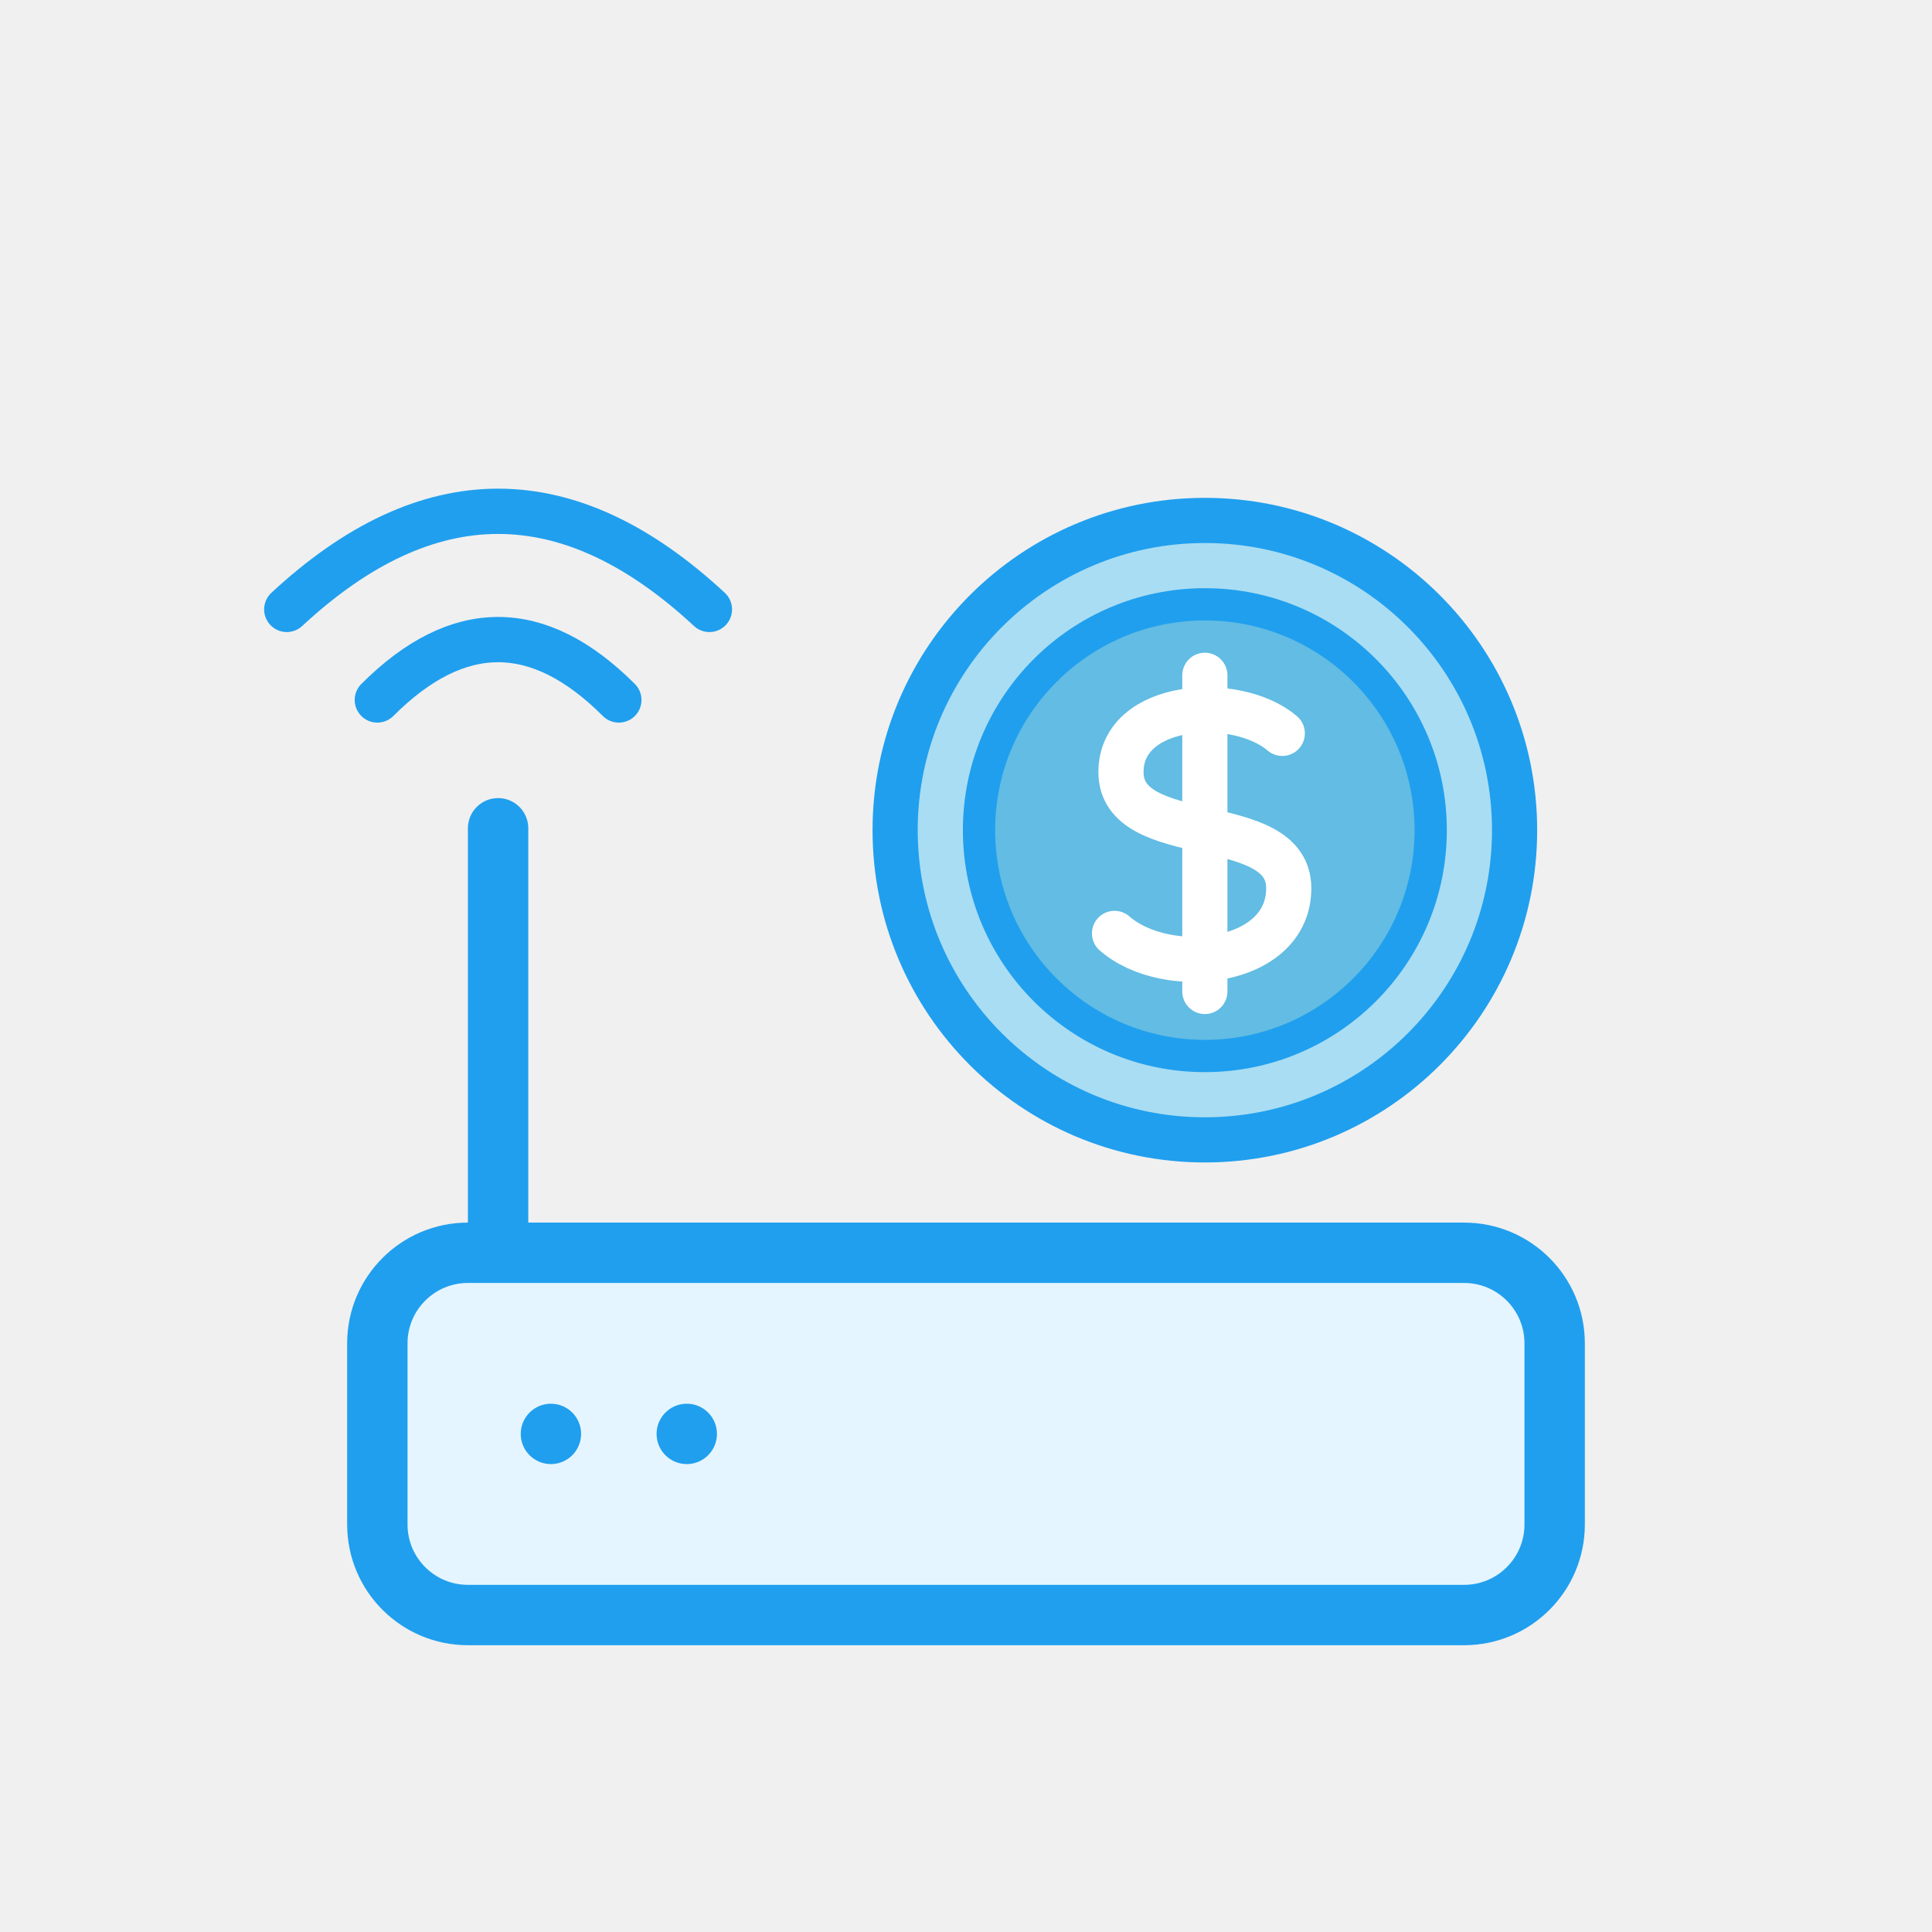
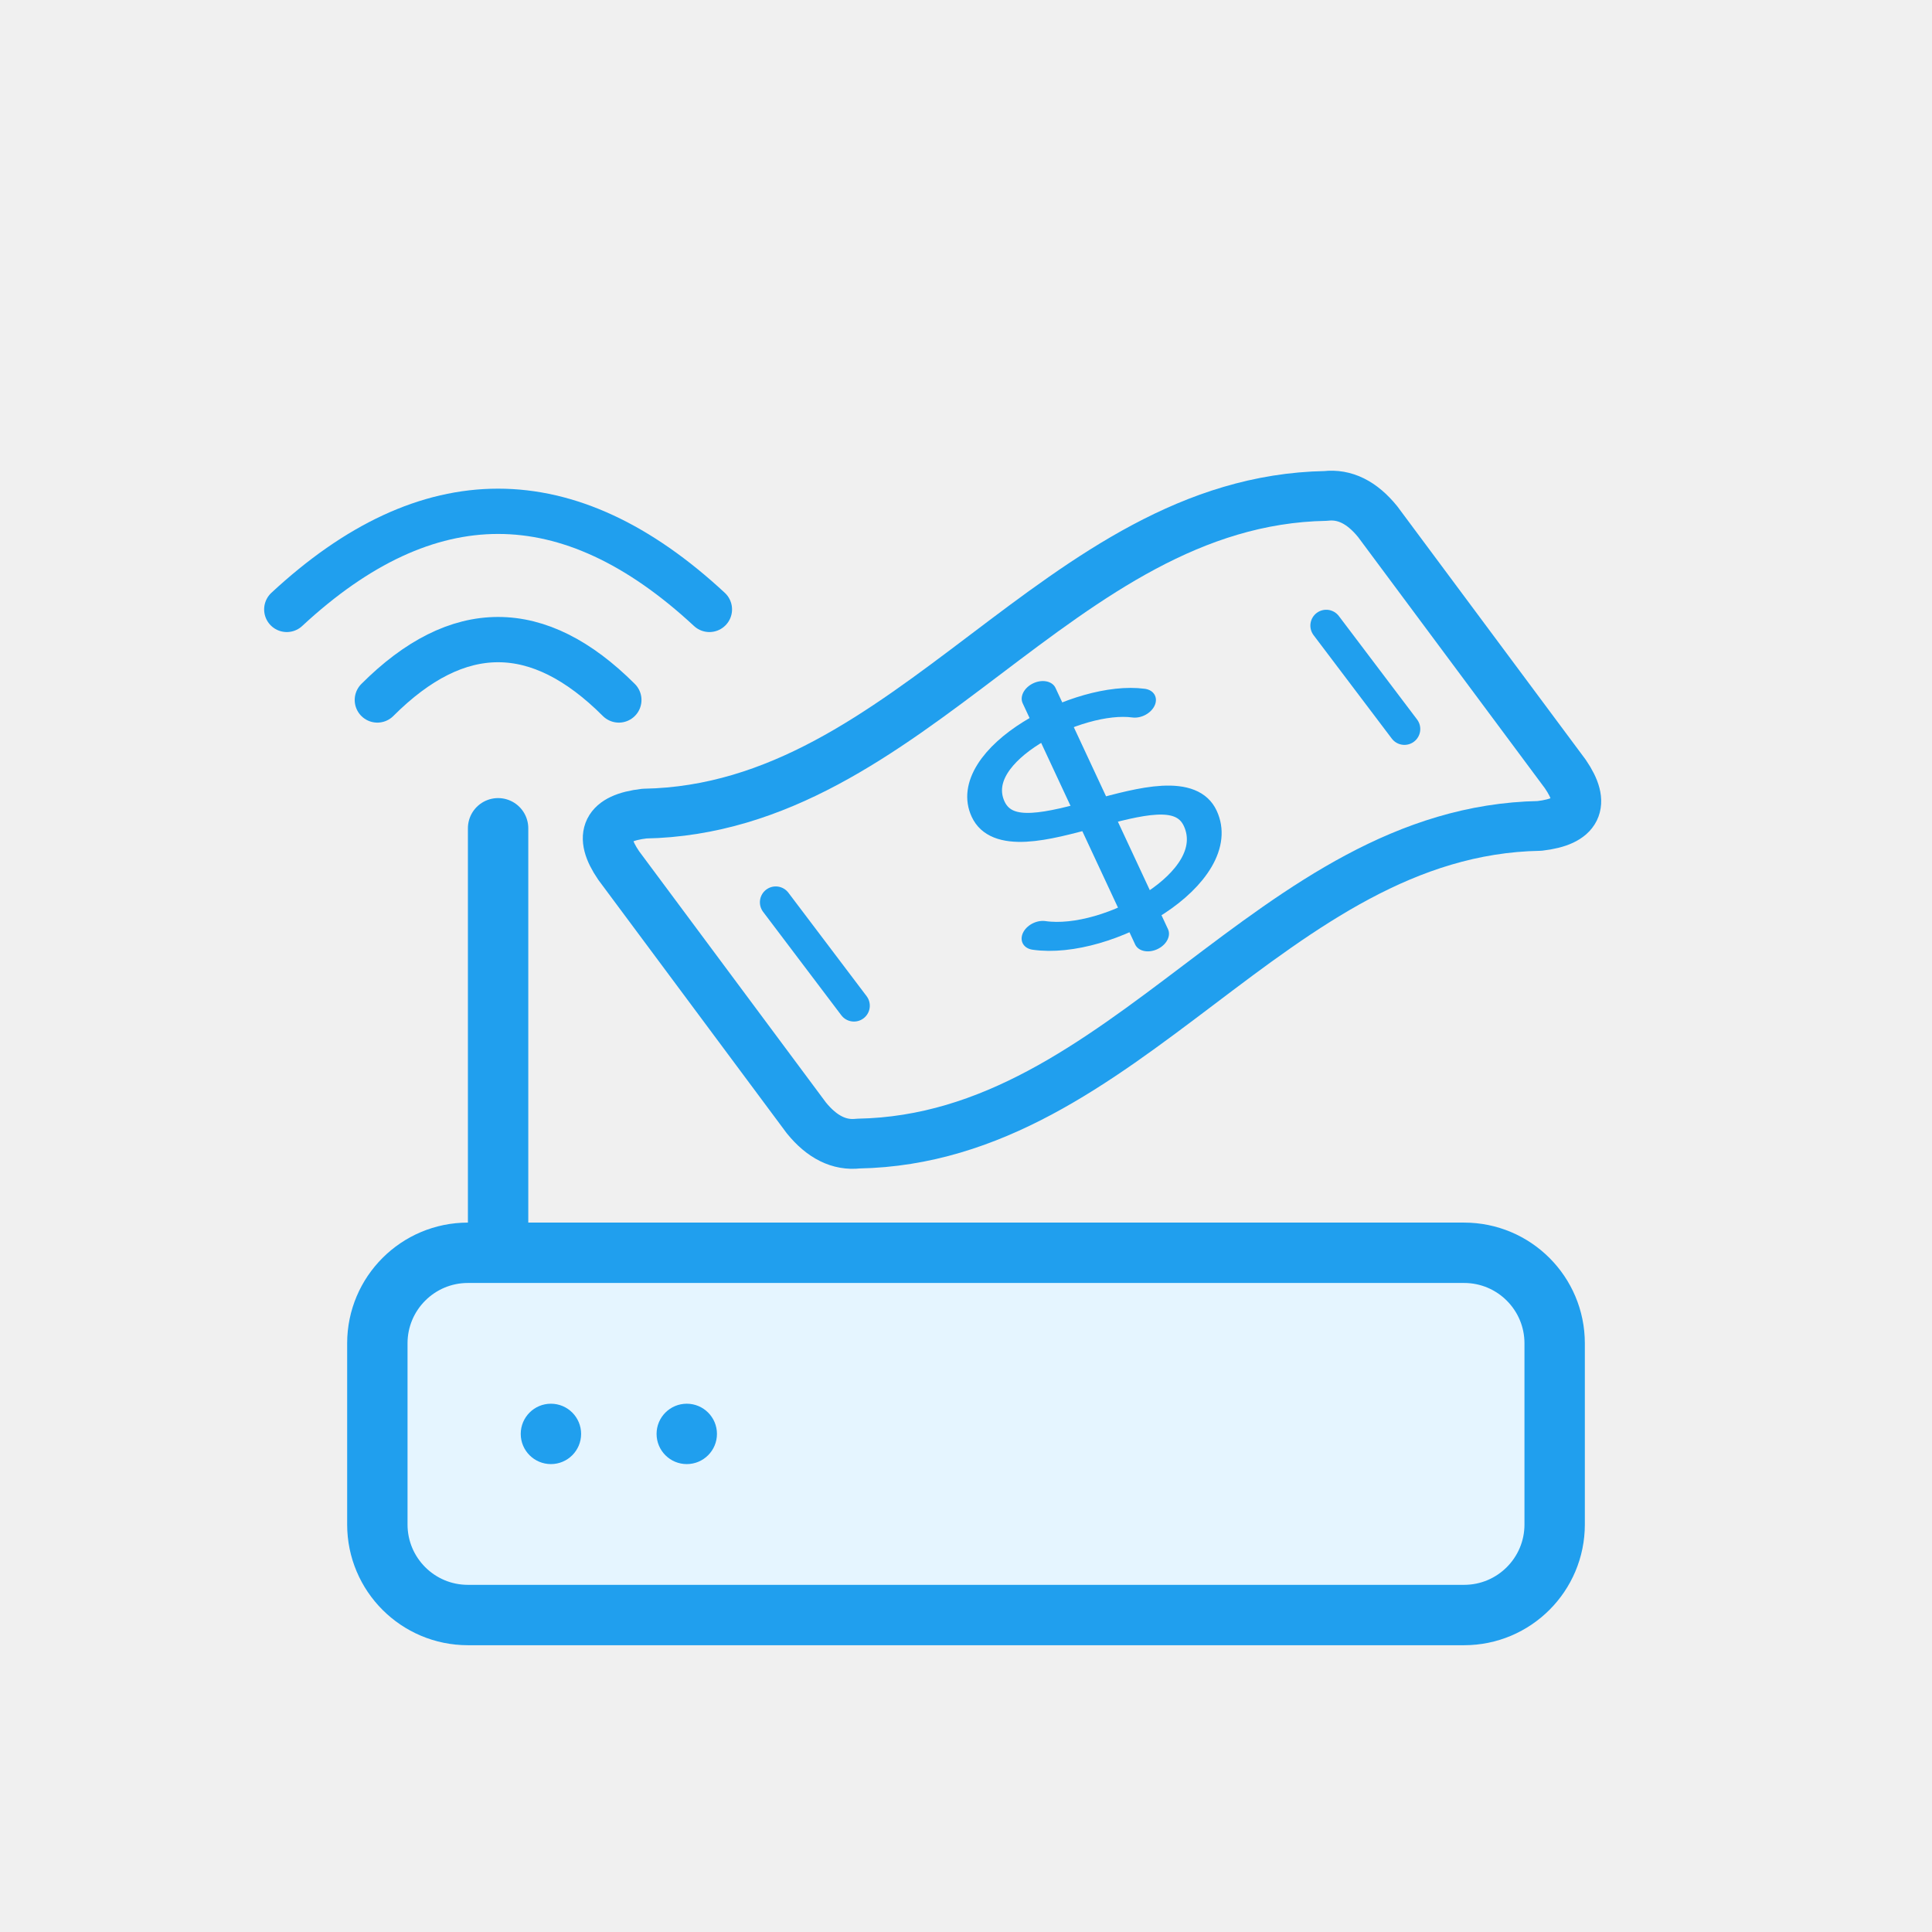
<svg xmlns="http://www.w3.org/2000/svg" width="256" height="256" viewBox="0 0 256 256" fill="none">
-   <g transform="translate(50.21 39.89) scale(.855)">
-     <circle cx="128" cy="82" r="48" fill="#a9ddf3" stroke="#209fee" stroke-width="7" />
-     <circle cx="128" cy="82" r="35" fill="#62bce3" stroke="#209fee" stroke-width="5" />
-     <g stroke="#fff" stroke-width="7" stroke-linecap="round" stroke-linejoin="round">
+   <g transform="translate(146 110) rotate(-25) scale(1.2) translate(-154 -102)" stroke="#209fee" stroke-linecap="round" stroke-linejoin="round">
+     <path d="M109 79C136 91 165 67 192 79Q195 80 196 84L203 118Q204 124 198 122C171 110 142 134 115 122Q112 121 111 117L104 83Q103 77 109 79Z" stroke-width="5.5" />
+     <path d="M118 94L121 108M186 92L189 106" stroke-width="3.5" />
+     <g transform="translate(154 100) scale(.8 .6) translate(-128 -82)" stroke-width="5">
      <path d="M140 67C133 61 115 62 115 73C115 85 141 79 141 91C141 103 122 105 114 98" />
      <path d="M128 58V107" />
    </g>
  </g>
  <g stroke="#209fee" stroke-width="6" stroke-linecap="round">
    <path d="M38 80.75Q66 54.75 94 80.75M50 92.75Q66 76.75 82 92.75" />
  </g>
  <g stroke="#209fee" stroke-width="8" stroke-linecap="round" stroke-linejoin="round">
    <path d="M66 166V109.75" />
    <rect x="50" y="166" width="156" height="48" rx="12" fill="#e5f5ff" />
  </g>
  <g fill="#209fee">
    <circle cx="73" cy="190" r="4" />
    <circle cx="91" cy="190" r="4" />
  </g>
</svg>
